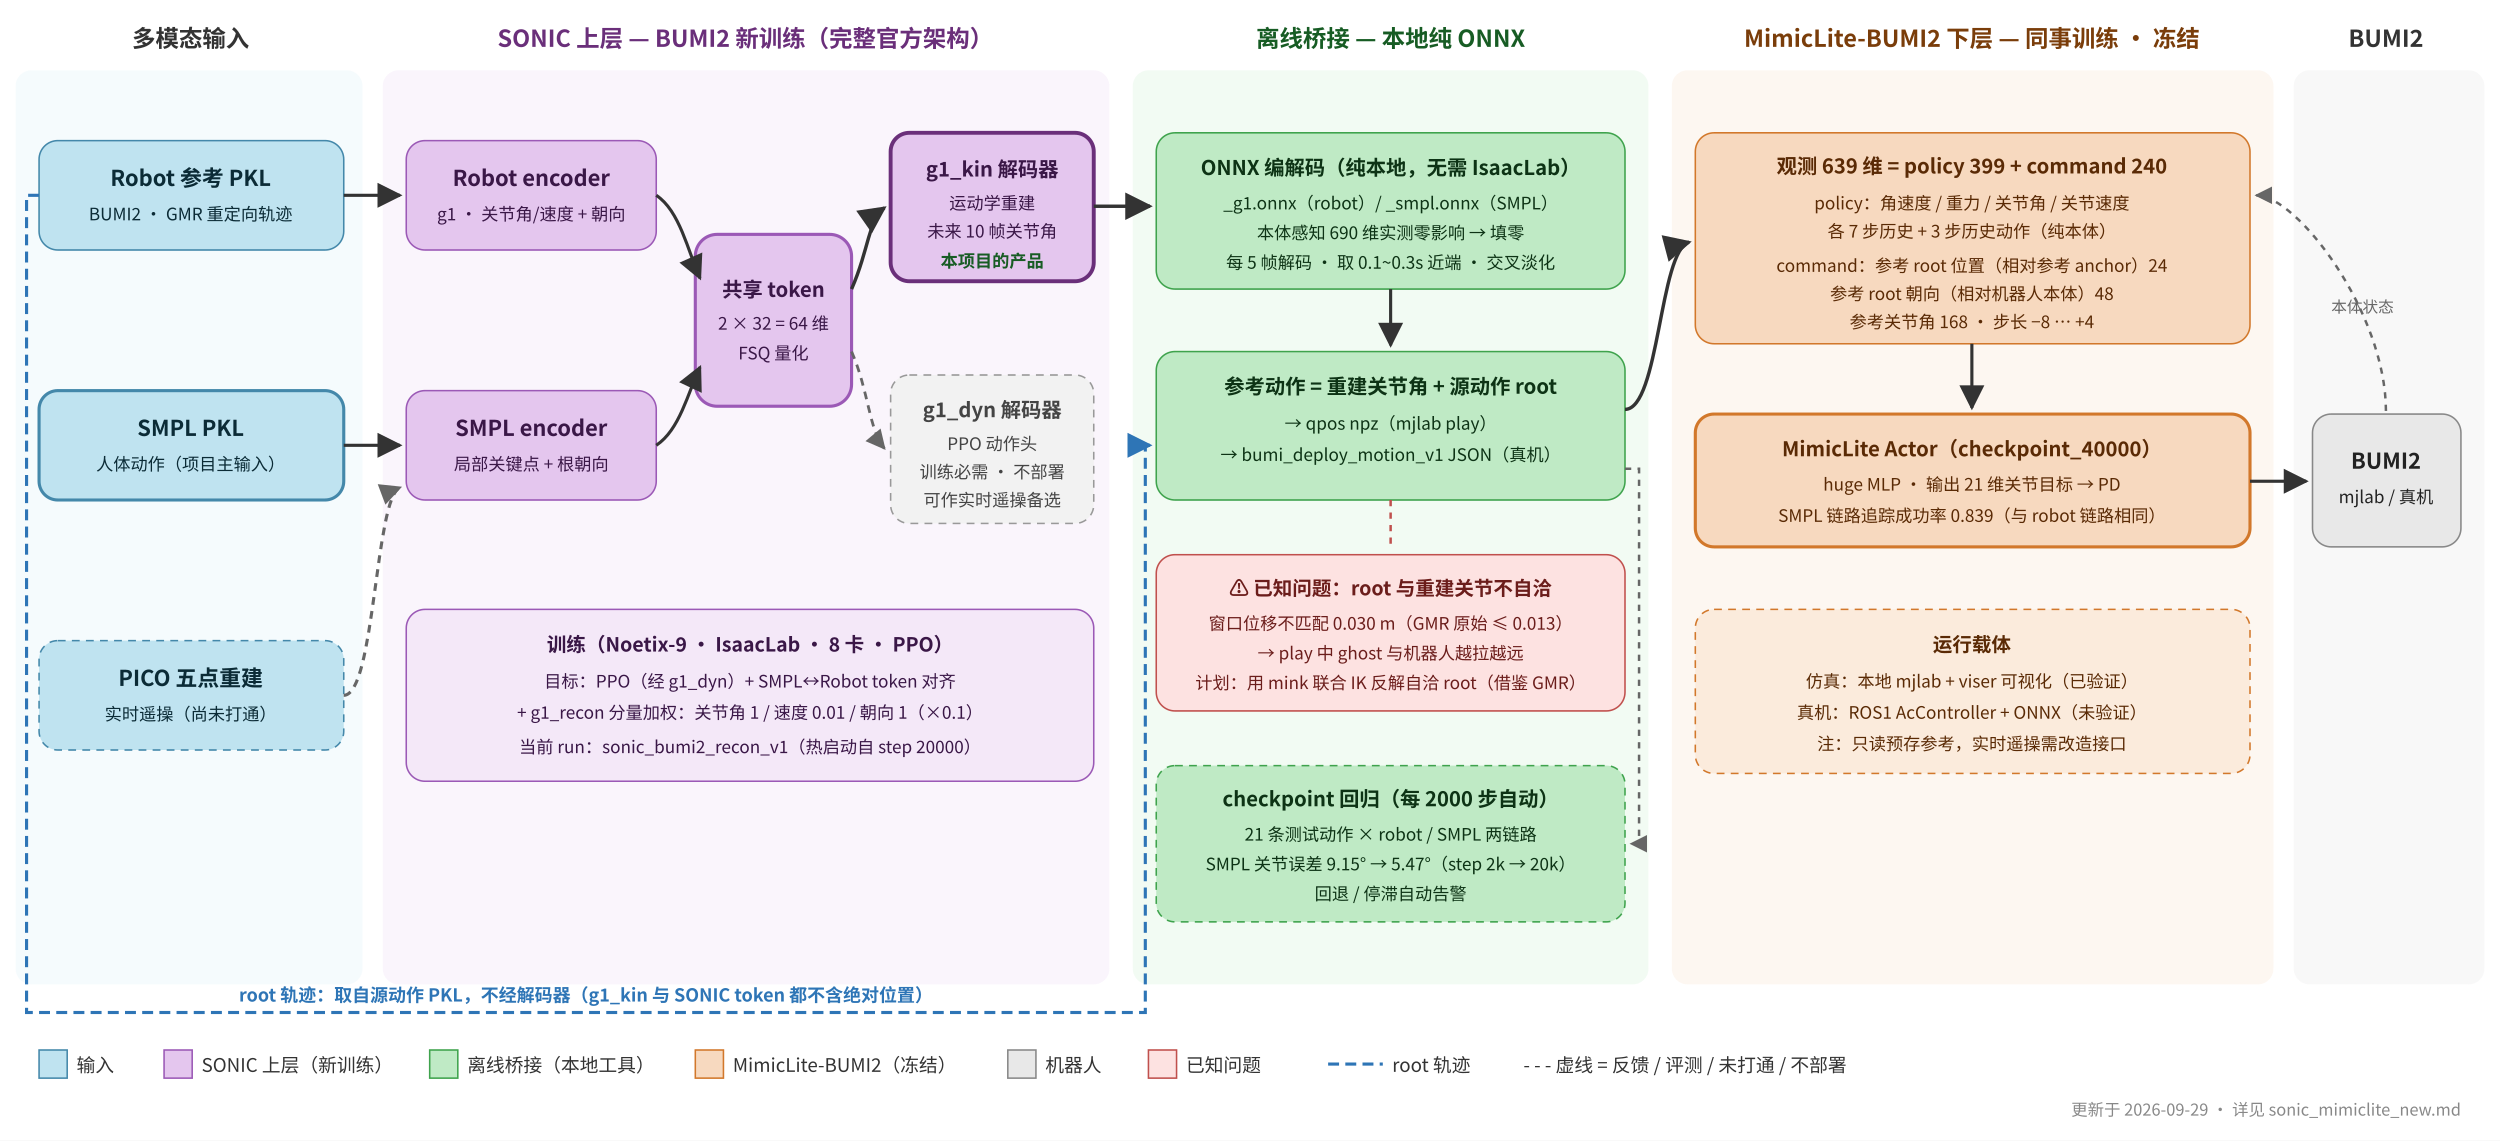
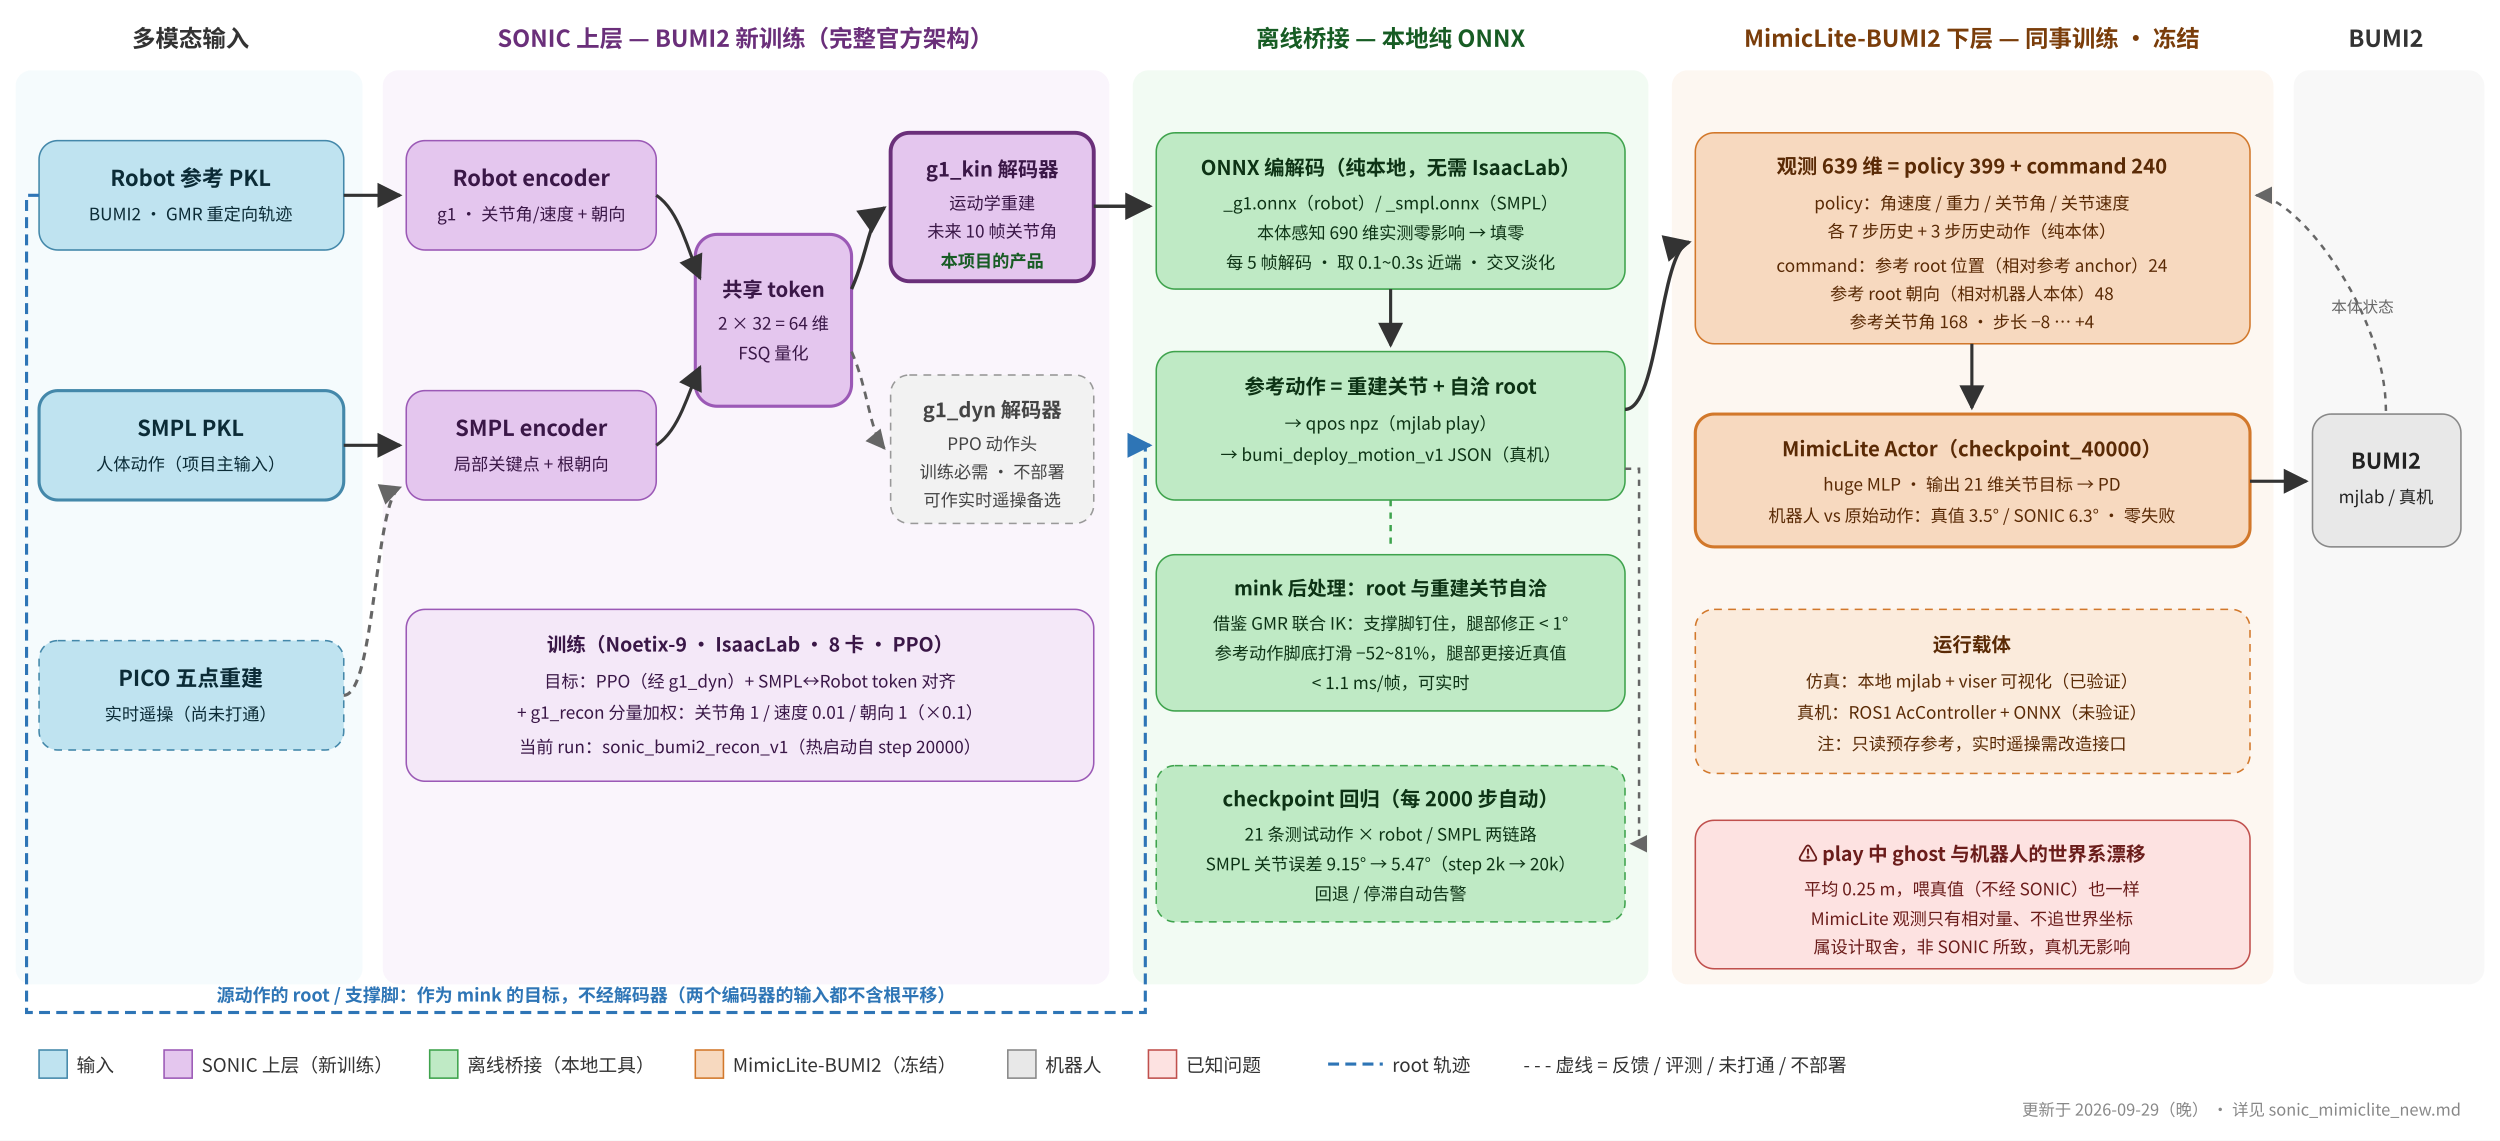
<svg xmlns="http://www.w3.org/2000/svg" viewBox="0 0 1600 730" font-family="'PingFang SC','Noto Sans CJK SC','Microsoft YaHei',Helvetica,Arial,sans-serif">
  <defs>
    <marker id="arrow" viewBox="0 0 10 10" refX="9" refY="5" markerWidth="8" markerHeight="8" orient="auto-start-reverse">
      <path d="M0,0 L10,5 L0,10 z" fill="#333333" />
    </marker>
    <marker id="arrowDashed" viewBox="0 0 10 10" refX="9" refY="5" markerWidth="7" markerHeight="7" orient="auto-start-reverse">
      <path d="M0,0 L10,5 L0,10 z" fill="#666666" />
    </marker>
    <marker id="arrowRoot" viewBox="0 0 10 10" refX="9" refY="5" markerWidth="8" markerHeight="8" orient="auto-start-reverse">
      <path d="M0,0 L10,5 L0,10 z" fill="#2E75B6" />
    </marker>
  </defs>
  <rect x="0" y="0" width="1600" height="730" fill="#ffffff" />
  <text x="122" y="30" font-size="15" font-weight="700" fill="#333" text-anchor="middle">多模态输入</text>
  <text x="477" y="30" font-size="15" font-weight="700" fill="#6a2f7a" text-anchor="middle">SONIC 上层 — BUMI2 新训练（完整官方架构）</text>
  <text x="890" y="30" font-size="15" font-weight="700" fill="#175c24" text-anchor="middle">离线桥接 — 本地纯 ONNX</text>
  <text x="1262" y="30" font-size="15" font-weight="700" fill="#7a3d0a" text-anchor="middle">MimicLite-BUMI2 下层 — 同事训练 · 冻结</text>
  <text x="1527" y="30" font-size="15" font-weight="700" fill="#333" text-anchor="middle">BUMI2</text>
  <rect x="10" y="45" width="222" height="585" fill="#BFE3F0" opacity="0.15" rx="10" />
  <rect x="245" y="45" width="465" height="585" fill="#E4C6EE" opacity="0.18" rx="10" />
  <rect x="725" y="45" width="330" height="585" fill="#BFEAC5" opacity="0.20" rx="10" />
  <rect x="1070" y="45" width="385" height="585" fill="#F7D9BF" opacity="0.22" rx="10" />
  <rect x="1468" y="45" width="122" height="585" fill="#E8E8E8" opacity="0.30" rx="10" />
  <g>
    <rect x="25" y="90" width="195" height="70" rx="12" fill="#BFE3F0" stroke="#4488AA" />
    <text x="122" y="119" font-size="14" text-anchor="middle" fill="#0b2b36" font-weight="600">Robot 参考 PKL</text>
    <text x="122" y="141" font-size="11" text-anchor="middle" fill="#0b2b36">BUMI2 · GMR 重定向轨迹</text>
    <rect x="25" y="250" width="195" height="70" rx="12" fill="#BFE3F0" stroke="#4488AA" stroke-width="2" />
    <text x="122" y="279" font-size="14" text-anchor="middle" fill="#0b2b36" font-weight="700">SMPL PKL</text>
    <text x="122" y="301" font-size="11" text-anchor="middle" fill="#0b2b36">人体动作（项目主输入）</text>
    <rect x="25" y="410" width="195" height="70" rx="12" fill="#BFE3F0" stroke="#4488AA" stroke-dasharray="5,4" />
    <text x="122" y="439" font-size="14" text-anchor="middle" fill="#0b2b36" font-weight="600">PICO 五点重建</text>
    <text x="122" y="461" font-size="11" text-anchor="middle" fill="#0b2b36">实时遥操（尚未打通）</text>
  </g>
  <g>
    <rect x="260" y="90" width="160" height="70" rx="12" fill="#E4C6EE" stroke="#9B59B6" />
    <text x="340" y="119" font-size="14" text-anchor="middle" fill="#3a1747" font-weight="600">Robot encoder</text>
    <text x="340" y="141" font-size="11" text-anchor="middle" fill="#3a1747">g1 · 关节角/速度 + 朝向</text>
    <rect x="260" y="250" width="160" height="70" rx="12" fill="#E4C6EE" stroke="#9B59B6" />
    <text x="340" y="279" font-size="14" text-anchor="middle" fill="#3a1747" font-weight="600">SMPL encoder</text>
    <text x="340" y="301" font-size="11" text-anchor="middle" fill="#3a1747">局部关键点 + 根朝向</text>
    <rect x="445" y="150" width="100" height="110" rx="14" fill="#E4C6EE" stroke="#9B59B6" stroke-width="2" />
    <text x="495" y="190" font-size="13" text-anchor="middle" fill="#3a1747" font-weight="700">共享 token</text>
    <text x="495" y="211" font-size="11" text-anchor="middle" fill="#3a1747">2 × 32 = 64 维</text>
    <text x="495" y="230" font-size="11" text-anchor="middle" fill="#3a1747">FSQ 量化</text>
    <rect x="570" y="85" width="130" height="95" rx="12" fill="#E4C6EE" stroke="#6a2f7a" stroke-width="2.5" />
    <text x="635" y="113" font-size="13" text-anchor="middle" fill="#3a1747" font-weight="700">g1_kin 解码器</text>
    <text x="635" y="134" font-size="11" text-anchor="middle" fill="#3a1747">运动学重建</text>
    <text x="635" y="152" font-size="11" text-anchor="middle" fill="#3a1747">未来 10 帧关节角</text>
    <text x="635" y="171" font-size="11" text-anchor="middle" fill="#175c24" font-weight="700">本项目的产品</text>
    <rect x="570" y="240" width="130" height="95" rx="12" fill="#F2F2F2" stroke="#999999" stroke-dasharray="5,4" />
    <text x="635" y="267" font-size="13" text-anchor="middle" fill="#444" font-weight="700">g1_dyn 解码器</text>
    <text x="635" y="288" font-size="11" text-anchor="middle" fill="#444">PPO 动作头</text>
    <text x="635" y="306" font-size="11" text-anchor="middle" fill="#444">训练必需 · 不部署</text>
    <text x="635" y="324" font-size="11" text-anchor="middle" fill="#444">可作实时遥操备选</text>
    <rect x="260" y="390" width="440" height="110" rx="12" fill="#F4E8F8" stroke="#9B59B6" />
    <text x="480" y="417" font-size="12.5" text-anchor="middle" fill="#3a1747" font-weight="700">训练（Noetix-9 · IsaacLab · 8 卡 · PPO）</text>
    <text x="480" y="440" font-size="11" text-anchor="middle" fill="#3a1747">目标：PPO（经 g1_dyn）+ SMPL↔Robot token 对齐</text>
    <text x="480" y="460" font-size="11" text-anchor="middle" fill="#3a1747">+ g1_recon 分量加权：关节角 1 / 速度 0.01 / 朝向 1（×0.1）</text>
    <text x="480" y="482" font-size="11" text-anchor="middle" fill="#3a1747">当前 run：sonic_bumi2_recon_v1（热启动自 step 20000）</text>
  </g>
  <g>
    <rect x="740" y="85" width="300" height="100" rx="12" fill="#BFEAC5" stroke="#3FA34D" />
    <text x="890" y="112" font-size="13" text-anchor="middle" fill="#0d3315" font-weight="700">ONNX 编解码（纯本地，无需 IsaacLab）</text>
    <text x="890" y="134" font-size="11" text-anchor="middle" fill="#0d3315">_g1.onnx（robot）/ _smpl.onnx（SMPL）</text>
    <text x="890" y="153" font-size="11" text-anchor="middle" fill="#0d3315">本体感知 690 维实测零影响 → 填零</text>
    <text x="890" y="172" font-size="11" text-anchor="middle" fill="#0d3315">每 5 帧解码 · 取 0.1~0.3s 近端 · 交叉淡化</text>
    <rect x="740" y="225" width="300" height="95" rx="12" fill="#BFEAC5" stroke="#3FA34D" />
-     <text x="890" y="252" font-size="13" text-anchor="middle" fill="#0d3315" font-weight="700">参考动作 = 重建关节角 + 源动作 root</text>
+     <text x="890" y="252" font-size="13" text-anchor="middle" fill="#0d3315" font-weight="700">参考动作 = 重建关节 + 自洽 root</text>
    <text x="890" y="275" font-size="11" text-anchor="middle" fill="#0d3315">→ qpos npz（mjlab play）</text>
    <text x="890" y="295" font-size="11" text-anchor="middle" fill="#0d3315">→ bumi_deploy_motion_v1 JSON（真机）</text>
-     <rect x="740" y="355" width="300" height="100" rx="12" fill="#FDE2E1" stroke="#C0504D" />
-     <text x="890" y="381" font-size="12.5" text-anchor="middle" fill="#6b1d1b" font-weight="700">⚠ 已知问题：root 与重建关节不自洽</text>
-     <text x="890" y="403" font-size="11" text-anchor="middle" fill="#6b1d1b">窗口位移不匹配 0.030 m（GMR 原始 ≤ 0.013）</text>
-     <text x="890" y="422" font-size="11" text-anchor="middle" fill="#6b1d1b">→ play 中 ghost 与机器人越拉越远</text>
-     <text x="890" y="441" font-size="11" text-anchor="middle" fill="#6b1d1b">计划：用 mink 联合 IK 反解自洽 root（借鉴 GMR）</text>
+     <rect x="740" y="355" width="300" height="100" rx="12" fill="#BFEAC5" stroke="#3FA34D" />
+     <text x="890" y="381" font-size="12.5" text-anchor="middle" fill="#0d3315" font-weight="700">mink 后处理：root 与重建关节自洽</text>
+     <text x="890" y="403" font-size="11" text-anchor="middle" fill="#0d3315">借鉴 GMR 联合 IK：支撑脚钉住，腿部修正 &lt; 1°</text>
+     <text x="890" y="422" font-size="11" text-anchor="middle" fill="#0d3315">参考动作脚底打滑 −52~81%，腿部更接近真值</text>
+     <text x="890" y="441" font-size="11" text-anchor="middle" fill="#0d3315">&lt; 1.1 ms/帧，可实时</text>
    <rect x="740" y="490" width="300" height="100" rx="12" fill="#BFEAC5" stroke="#3FA34D" stroke-dasharray="5,4" />
    <text x="890" y="516" font-size="13" text-anchor="middle" fill="#0d3315" font-weight="700">checkpoint 回归（每 2000 步自动）</text>
    <text x="890" y="538" font-size="11" text-anchor="middle" fill="#0d3315">21 条测试动作 × robot / SMPL 两链路</text>
    <text x="890" y="557" font-size="11" text-anchor="middle" fill="#0d3315">SMPL 关节误差 9.15° → 5.47°（step 2k → 20k）</text>
    <text x="890" y="576" font-size="11" text-anchor="middle" fill="#0d3315">回退 / 停滞自动告警</text>
  </g>
  <g>
    <rect x="1085" y="85" width="355" height="135" rx="12" fill="#F7D9BF" stroke="#D2782B" />
    <text x="1262" y="111" font-size="13" text-anchor="middle" fill="#5a2a05" font-weight="700">观测 639 维 = policy 399 + command 240</text>
    <text x="1262" y="134" font-size="11" text-anchor="middle" fill="#5a2a05">policy：角速度 / 重力 / 关节角 / 关节速度</text>
    <text x="1262" y="152" font-size="11" text-anchor="middle" fill="#5a2a05">各 7 步历史 + 3 步历史动作（纯本体）</text>
    <text x="1262" y="174" font-size="11" text-anchor="middle" fill="#5a2a05">command：参考 root 位置（相对参考 anchor）24</text>
    <text x="1262" y="192" font-size="11" text-anchor="middle" fill="#5a2a05">参考 root 朝向（相对机器人本体）48</text>
    <text x="1262" y="210" font-size="11" text-anchor="middle" fill="#5a2a05">参考关节角 168 · 步长 −8 … +4</text>
    <rect x="1085" y="265" width="355" height="85" rx="12" fill="#F7D9BF" stroke="#D2782B" stroke-width="2" />
    <text x="1262" y="292" font-size="13" text-anchor="middle" fill="#5a2a05" font-weight="700">MimicLite Actor（checkpoint_40000）</text>
    <text x="1262" y="314" font-size="11" text-anchor="middle" fill="#5a2a05">huge MLP · 输出 21 维关节目标 → PD</text>
-     <text x="1262" y="334" font-size="11" text-anchor="middle" fill="#5a2a05">SMPL 链路追踪成功率 0.839（与 robot 链路相同）</text>
+     <text x="1262" y="334" font-size="11" text-anchor="middle" fill="#5a2a05">机器人 vs 原始动作：真值 3.5° / SONIC 6.3° · 零失败</text>
    <rect x="1085" y="390" width="355" height="105" rx="12" fill="#FBEBDC" stroke="#D2782B" stroke-dasharray="5,4" />
    <text x="1262" y="417" font-size="12.5" text-anchor="middle" fill="#5a2a05" font-weight="700">运行载体</text>
    <text x="1262" y="440" font-size="11" text-anchor="middle" fill="#5a2a05">仿真：本地 mjlab + viser 可视化（已验证）</text>
    <text x="1262" y="460" font-size="11" text-anchor="middle" fill="#5a2a05">真机：ROS1 AcController + ONNX（未验证）</text>
    <text x="1262" y="480" font-size="11" text-anchor="middle" fill="#5a2a05">注：只读预存参考，实时遥操需改造接口</text>
+     <rect x="1085" y="525" width="355" height="95" rx="12" fill="#FDE2E1" stroke="#C0504D" />
+     <text x="1262" y="551" font-size="12.5" text-anchor="middle" fill="#6b1d1b" font-weight="700">⚠ play 中 ghost 与机器人的世界系漂移</text>
+     <text x="1262" y="573" font-size="11" text-anchor="middle" fill="#6b1d1b">平均 0.25 m，喂真值（不经 SONIC）也一样</text>
+     <text x="1262" y="592" font-size="11" text-anchor="middle" fill="#6b1d1b">MimicLite 观测只有相对量、不追世界坐标</text>
+     <text x="1262" y="610" font-size="11" text-anchor="middle" fill="#6b1d1b">属设计取舍，非 SONIC 所致，真机无影响</text>
  </g>
  <g>
    <rect x="1480" y="265" width="95" height="85" rx="12" fill="#E8E8E8" stroke="#888888" />
    <text x="1527" y="300" font-size="14" text-anchor="middle" fill="#222" font-weight="700">BUMI2</text>
    <text x="1527" y="322" font-size="11" text-anchor="middle" fill="#222">mjlab / 真机</text>
  </g>
  <path d="M220,125 L256,125" stroke="#333" stroke-width="2" marker-end="url(#arrow)" fill="none" />
  <path d="M220,285 L256,285" stroke="#333" stroke-width="2" marker-end="url(#arrow)" fill="none" />
  <path d="M220,445 C 240,445 240,318 256,312" stroke="#666" stroke-width="2" stroke-dasharray="5,4" marker-end="url(#arrowDashed)" fill="none" />
  <path d="M420,125 C 435,135 440,160 448,178" stroke="#333" stroke-width="2" marker-end="url(#arrow)" fill="none" />
  <path d="M420,285 C 435,275 440,252 448,235" stroke="#333" stroke-width="2" marker-end="url(#arrow)" fill="none" />
  <path d="M545,185 C 556,160 556,140 566,133" stroke="#333" stroke-width="2.2" marker-end="url(#arrow)" fill="none" />
  <path d="M545,225 C 556,250 556,275 566,287" stroke="#666" stroke-width="1.8" stroke-dasharray="5,4" marker-end="url(#arrowDashed)" fill="none" />
  <path d="M700,132 L736,132" stroke="#333" stroke-width="2.2" marker-end="url(#arrow)" fill="none" />
  <path d="M890,185 L890,221" stroke="#333" stroke-width="2" marker-end="url(#arrow)" fill="none" />
-   <path d="M890,320 L890,351" stroke="#C0504D" stroke-width="1.6" stroke-dasharray="4,4" fill="none" />
+   <path d="M890,320 L890,351" stroke="#3FA34D" stroke-width="1.6" stroke-dasharray="4,4" fill="none" />
  <path d="M1040,300 L1049,300 L1049,540 L1044,540" stroke="#666" stroke-width="1.6" stroke-dasharray="4,4" marker-end="url(#arrowDashed)" fill="none" />
  <path d="M1040,262 C 1062,262 1062,160 1081,155" stroke="#333" stroke-width="2.2" marker-end="url(#arrow)" fill="none" />
  <path d="M1262,220 L1262,261" stroke="#333" stroke-width="2" marker-end="url(#arrow)" fill="none" />
  <path d="M1440,308 L1476,308" stroke="#333" stroke-width="2" marker-end="url(#arrow)" fill="none" />
  <path d="M1527,263 C 1527,200 1470,125 1444,125" stroke="#666" stroke-width="1.6" stroke-dasharray="4,4" marker-end="url(#arrowDashed)" fill="none" />
  <text x="1492" y="200" font-size="10" fill="#666">本体状态</text>
  <path d="M25,125 L17,125 L17,648 L733,648 L733,285 L736,285" stroke="#2E75B6" stroke-width="2" stroke-dasharray="7,4" marker-end="url(#arrowRoot)" fill="none" />
-   <text x="375" y="641" font-size="11.5" text-anchor="middle" fill="#2E75B6" font-weight="600">root 轨迹：取自源动作 PKL，不经解码器（g1_kin 与 SONIC token 都不含绝对位置）</text>
+   <text x="375" y="641" font-size="11.5" text-anchor="middle" fill="#2E75B6" font-weight="600">源动作的 root / 支撑脚：作为 mink 的目标，不经解码器（两个编码器的输入都不含根平移）</text>
  <g font-size="12" fill="#333">
    <rect x="25" y="672" width="18" height="18" fill="#BFE3F0" stroke="#4488AA" />
    <text x="49" y="686">输入</text>
    <rect x="105" y="672" width="18" height="18" fill="#E4C6EE" stroke="#9B59B6" />
    <text x="129" y="686">SONIC 上层（新训练）</text>
    <rect x="275" y="672" width="18" height="18" fill="#BFEAC5" stroke="#3FA34D" />
    <text x="299" y="686">离线桥接（本地工具）</text>
    <rect x="445" y="672" width="18" height="18" fill="#F7D9BF" stroke="#D2782B" />
    <text x="469" y="686">MimicLite-BUMI2（冻结）</text>
    <rect x="645" y="672" width="18" height="18" fill="#E8E8E8" stroke="#888888" />
    <text x="669" y="686">机器人</text>
    <rect x="735" y="672" width="18" height="18" fill="#FDE2E1" stroke="#C0504D" />
    <text x="759" y="686">已知问题</text>
    <line x1="850" y1="681" x2="885" y2="681" stroke="#2E75B6" stroke-width="2" stroke-dasharray="7,4" />
    <text x="891" y="686">root 轨迹</text>
    <text x="975" y="686">- - - 虚线 = 反馈 / 评测 / 未打通 / 不部署</text>
-     <text x="1575" y="714" font-size="10.5" fill="#888" text-anchor="end">更新于 2026-09-29 · 详见 sonic_mimiclite_new.md</text>
+     <text x="1575" y="714" font-size="10.5" fill="#888" text-anchor="end">更新于 2026-09-29（晚） · 详见 sonic_mimiclite_new.md</text>
  </g>
</svg>
